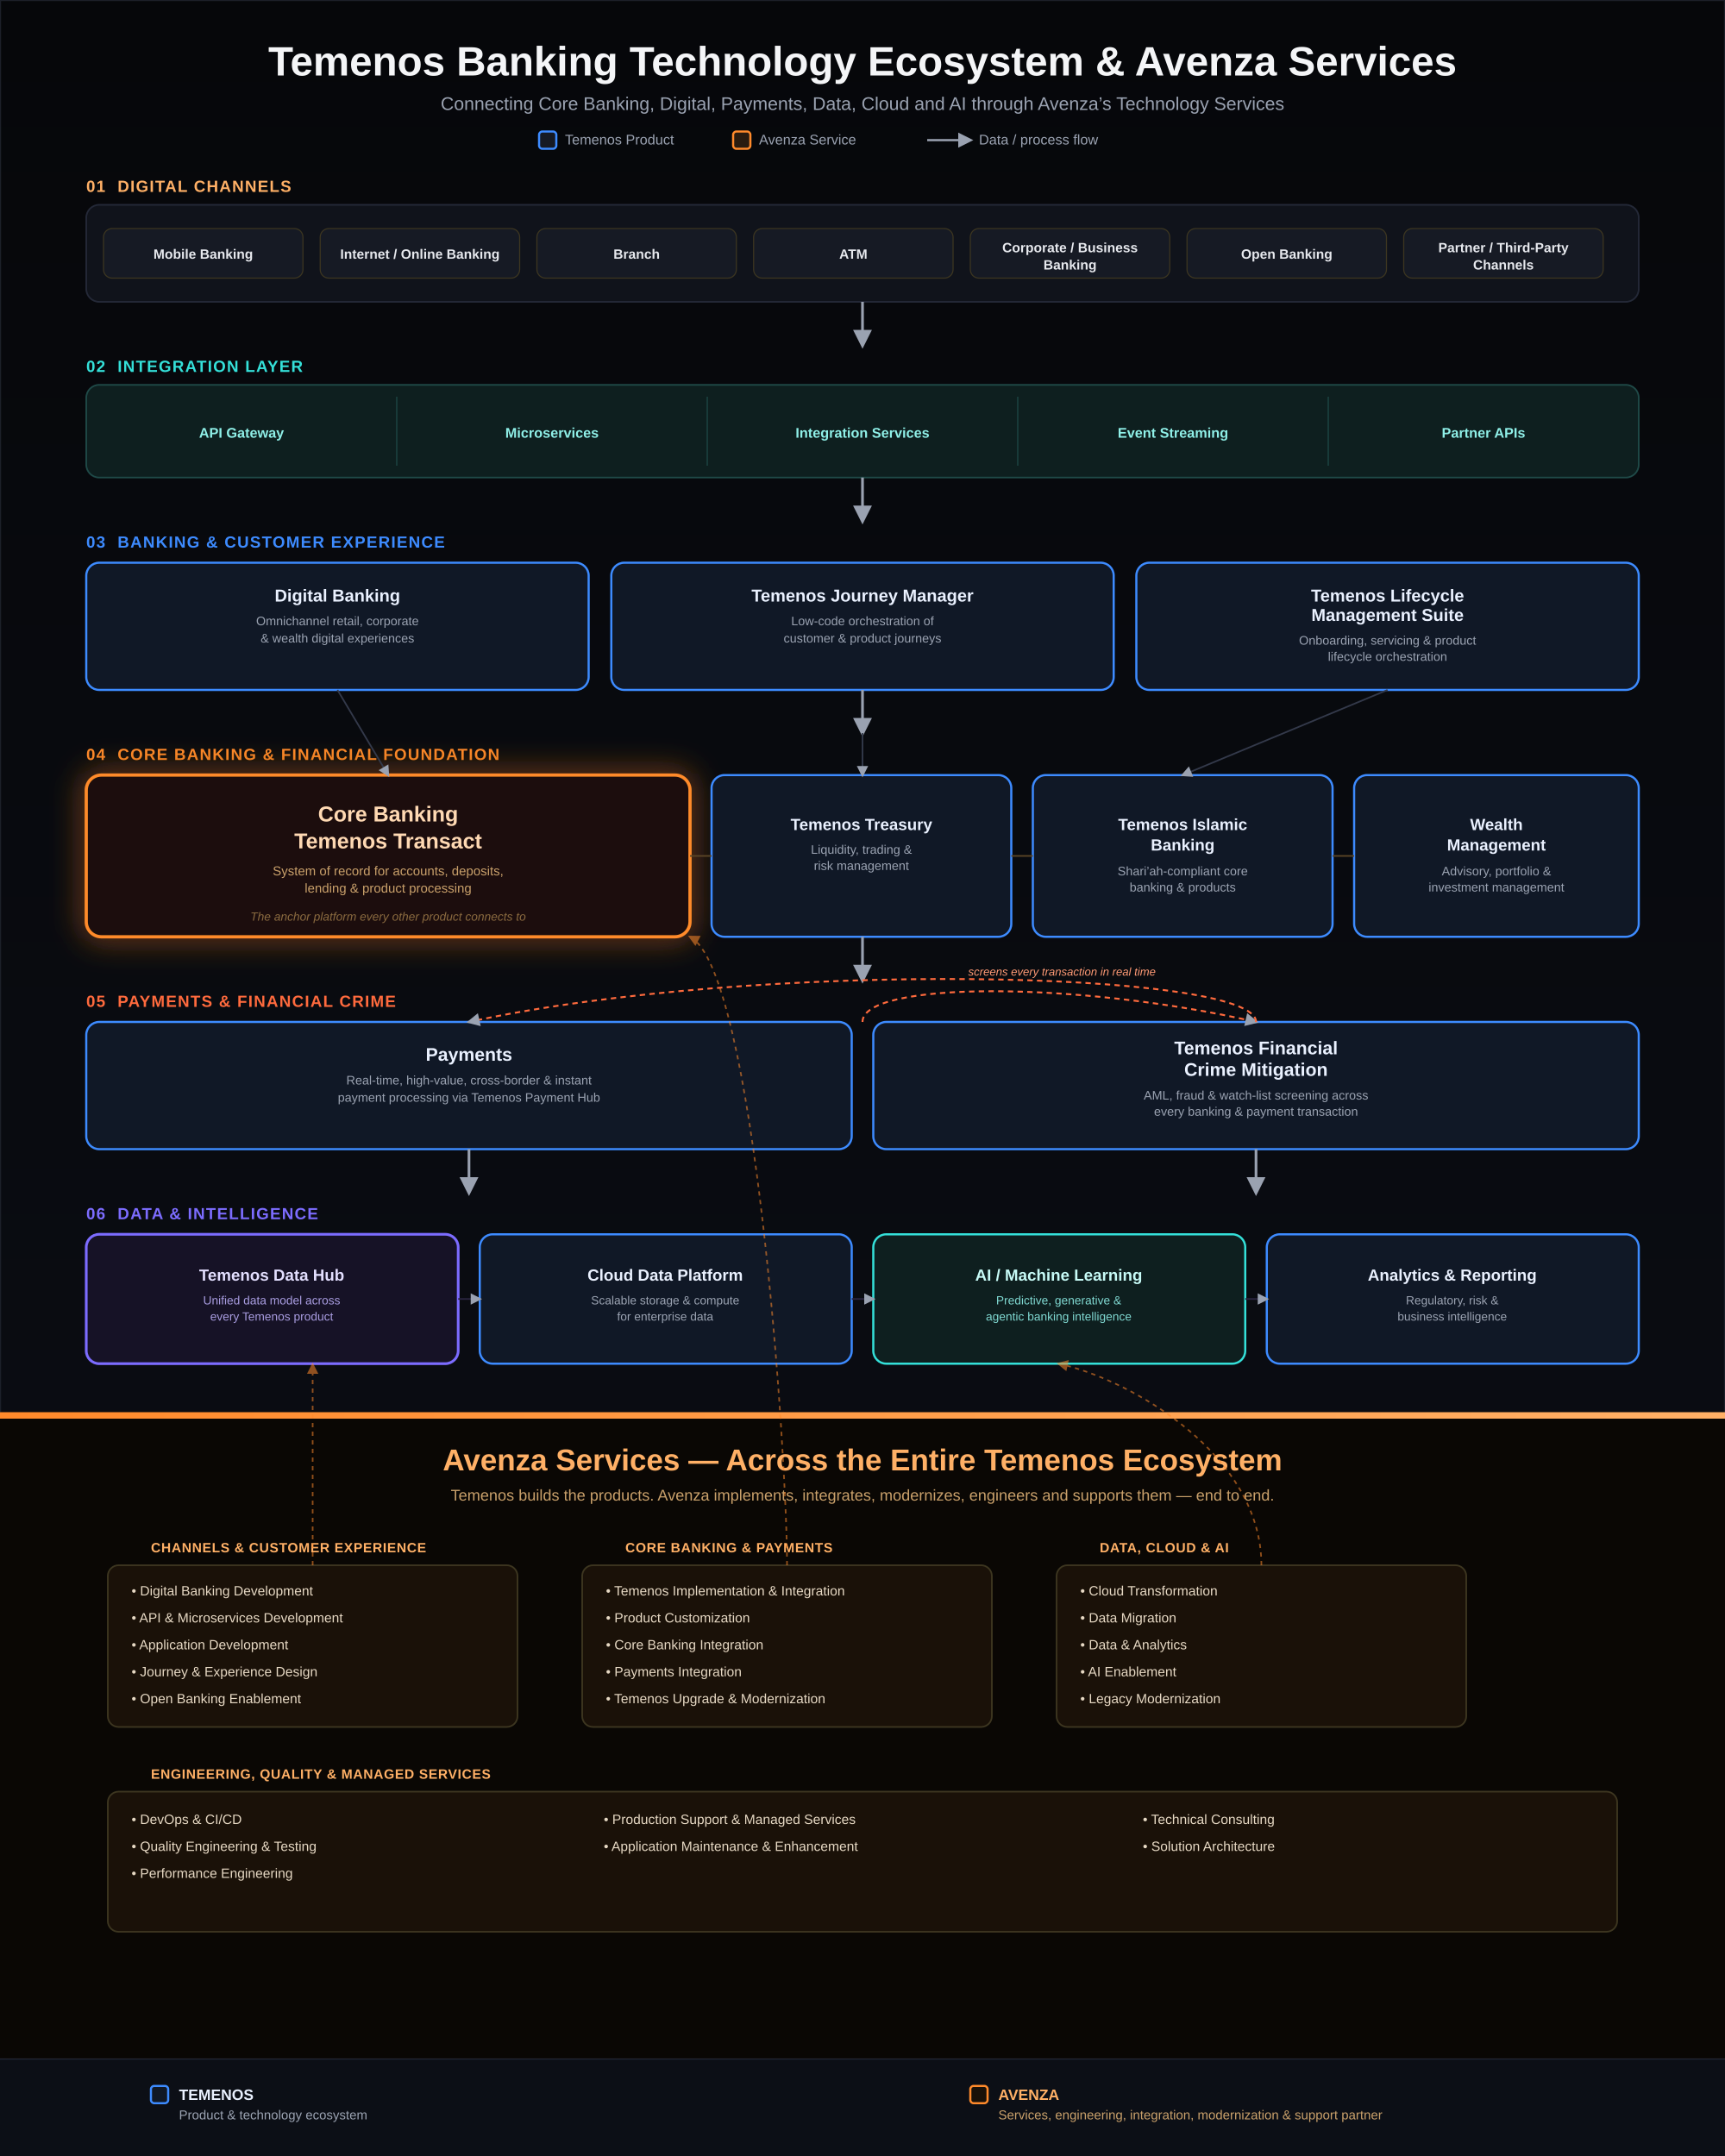
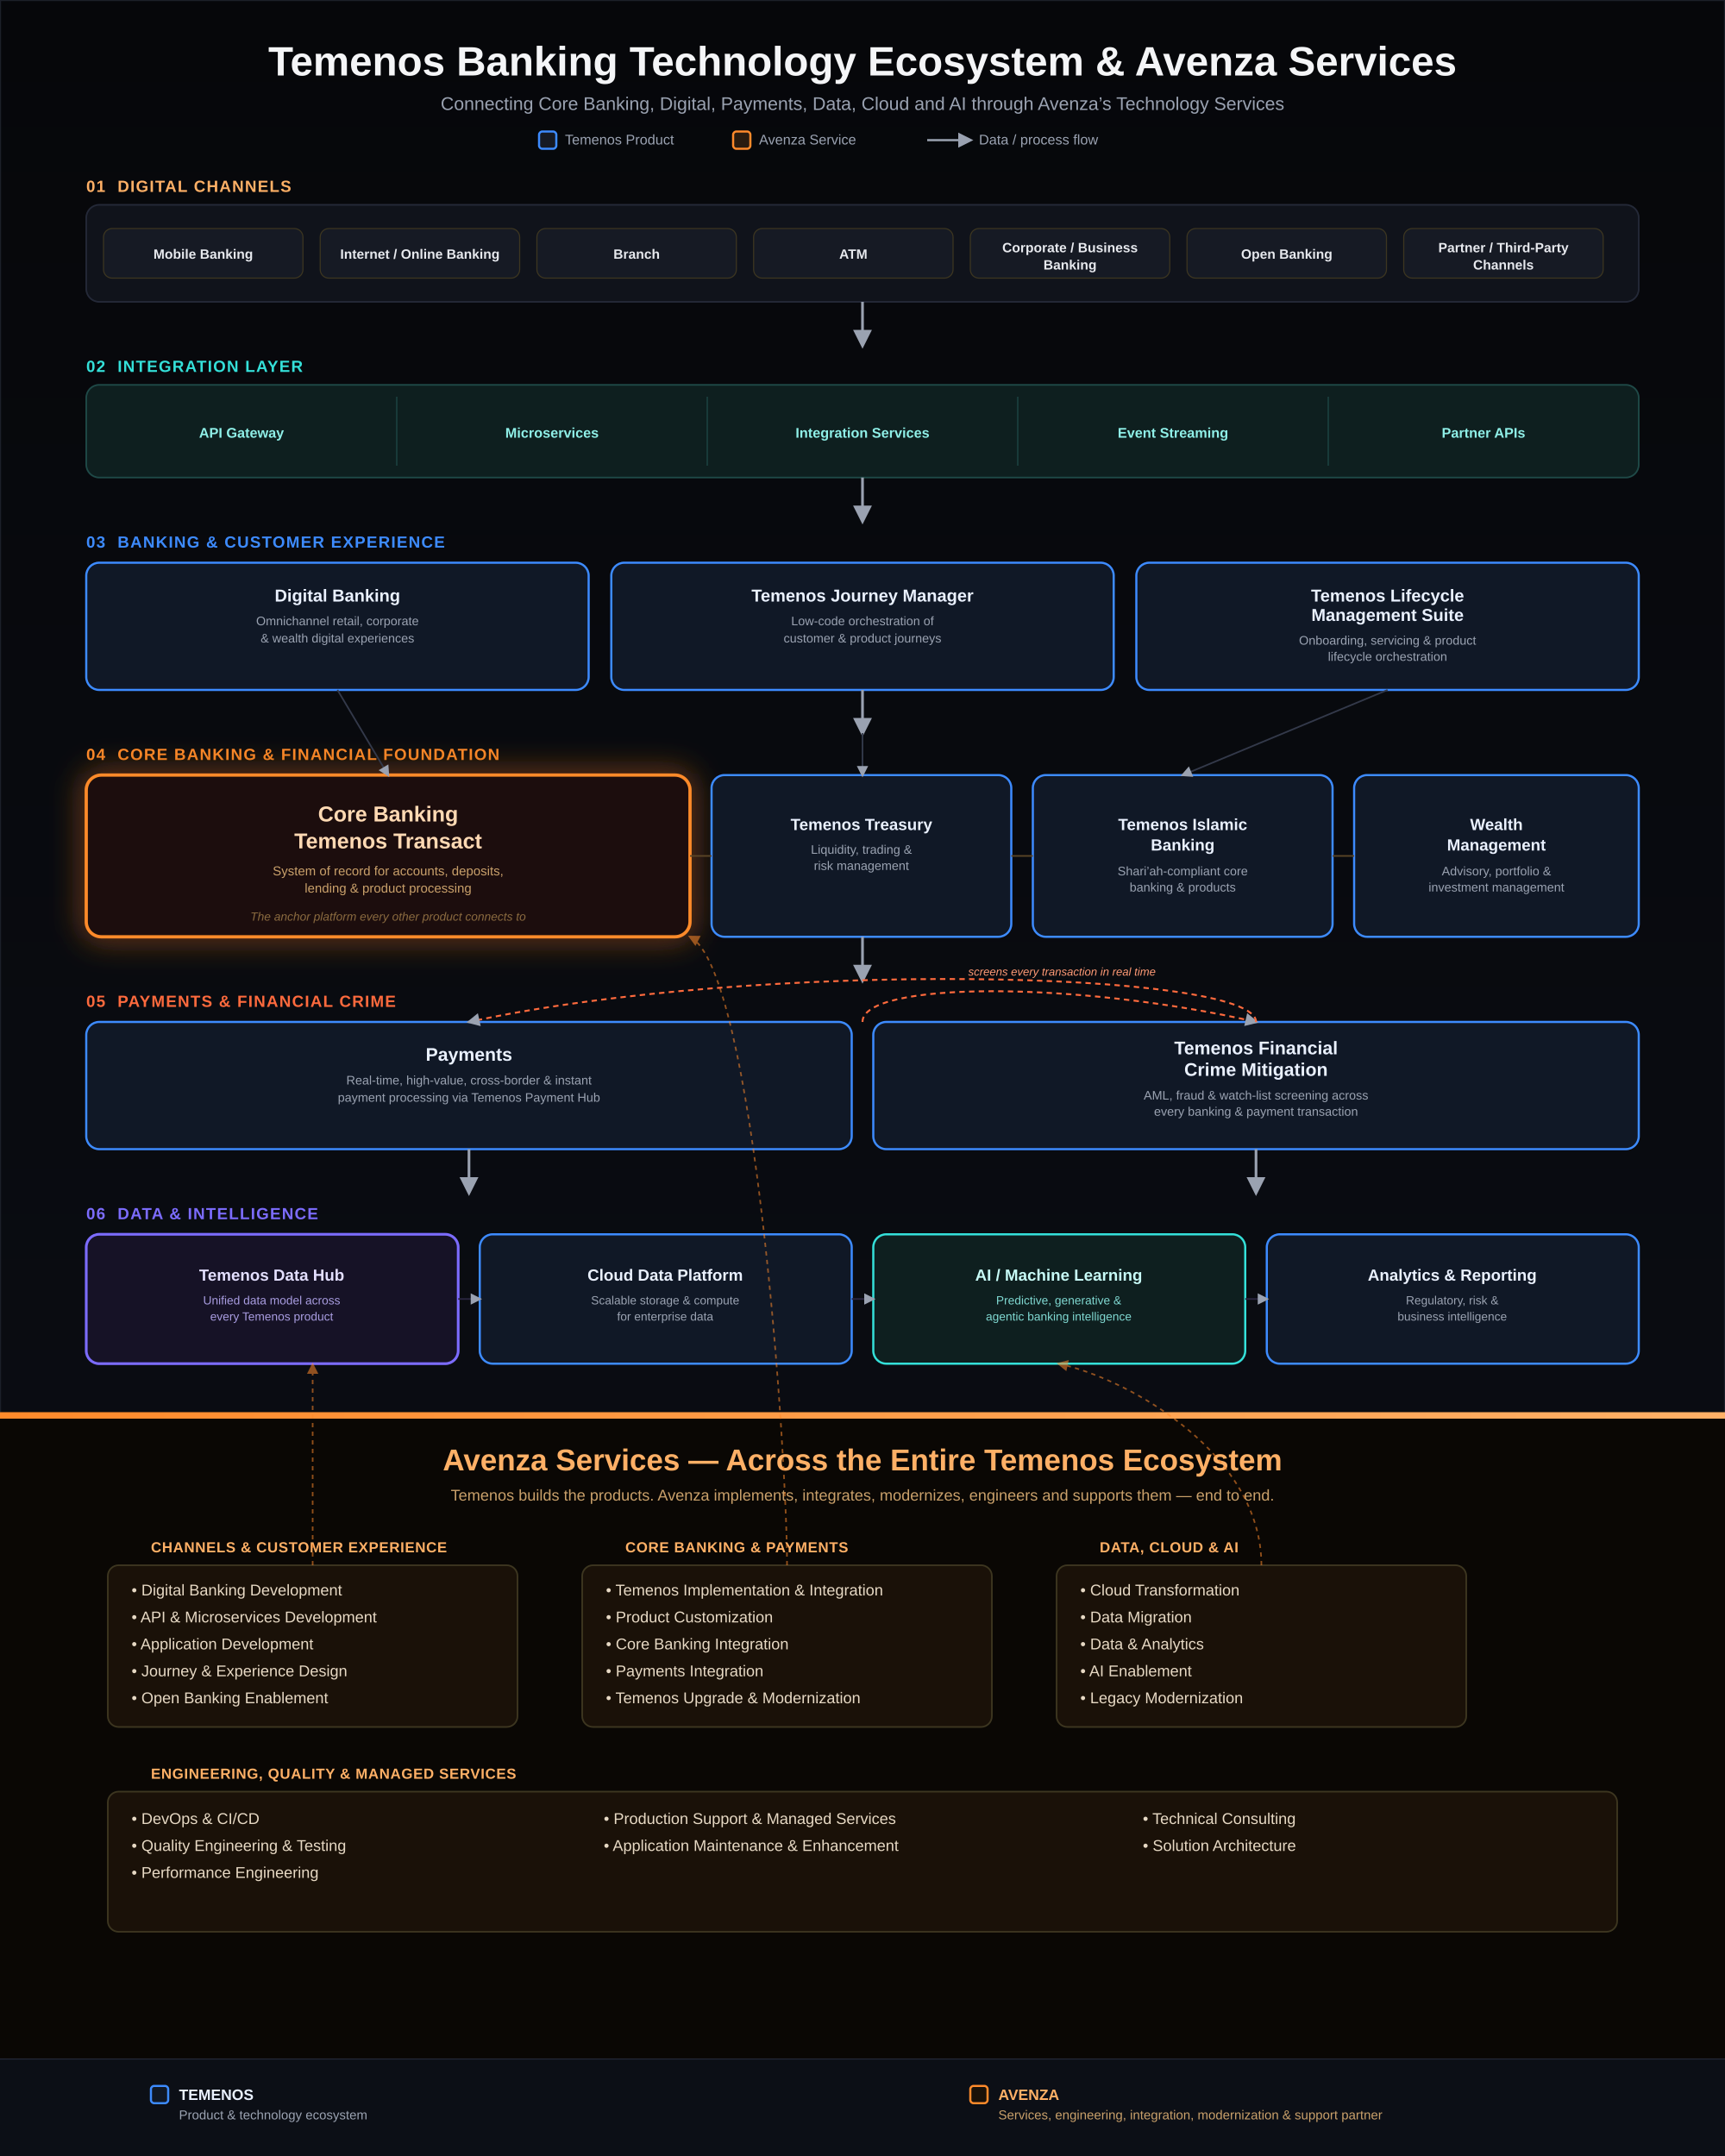
<svg xmlns="http://www.w3.org/2000/svg" viewBox="0 0 1600 2000" role="img" aria-label="Temenos Banking Technology Ecosystem and Avenza Services diagram, showing digital channels connecting through an API integration layer to Temenos core banking, payments, and data products, with Avenza service capabilities mapped around the ecosystem.">
  <defs>
    <linearGradient id="bgGrad" x1="0" y1="0" x2="0" y2="1">
      <stop offset="0%" stop-color="#06070a" />
      <stop offset="100%" stop-color="#0c0f16" />
    </linearGradient>
    <linearGradient id="avenzaBand" x1="0" y1="0" x2="1" y2="0">
      <stop offset="0%" stop-color="#ff8a2b" />
      <stop offset="100%" stop-color="#ffb066" />
    </linearGradient>
    <marker id="arrow" viewBox="0 0 10 10" refX="8" refY="5" markerWidth="7" markerHeight="7" orient="auto-start-reverse">
      <path d="M0,0 L10,5 L0,10 Z" fill="#9aa2b1" />
    </marker>
    <marker id="arrowAmber" viewBox="0 0 10 10" refX="8" refY="5" markerWidth="7" markerHeight="7" orient="auto-start-reverse">
      <path d="M0,0 L10,5 L0,10 Z" fill="#ff8a2b" />
    </marker>
    <filter id="softGlow" x="-40%" y="-40%" width="180%" height="180%">
      <feGaussianBlur stdDeviation="14" result="blur" />
      <feMerge>
        <feMergeNode in="blur" />
        <feMergeNode in="SourceGraphic" />
      </feMerge>
    </filter>
  </defs>
  <rect x="0" y="0" width="1600" height="2000" fill="url(#bgGrad)" />
  <rect x="0" y="0" width="1600" height="2000" fill="none" stroke="#1c2029" stroke-width="2" />
  <text x="800" y="70" text-anchor="middle" font-family="Arial, Helvetica, sans-serif" font-size="38" font-weight="800" fill="#f4f5f7">Temenos Banking Technology Ecosystem &amp; Avenza Services</text>
  <text x="800" y="102" text-anchor="middle" font-family="Arial, Helvetica, sans-serif" font-size="17" fill="#9aa2b1">Connecting Core Banking, Digital, Payments, Data, Cloud and AI through Avenza’s Technology Services</text>
  <g font-family="Arial, Helvetica, sans-serif" font-size="13" fill="#9aa2b1">
    <rect x="500" y="122" width="16" height="16" rx="3" fill="#161a24" stroke="#3d8bff" stroke-width="2" />
    <text x="524" y="134">Temenos Product</text>
    <rect x="680" y="122" width="16" height="16" rx="3" fill="#2a1c10" stroke="#ff8a2b" stroke-width="2" />
    <text x="704" y="134">Avenza Service</text>
    <line x1="860" y1="130" x2="900" y2="130" stroke="#9aa2b1" stroke-width="2" marker-end="url(#arrow)" />
    <text x="908" y="134">Data / process flow</text>
  </g>
  <text x="80" y="178" font-family="Arial, Helvetica, sans-serif" font-size="15" font-weight="700" fill="#ffb066" letter-spacing="1">01  DIGITAL CHANNELS</text>
  <rect x="80" y="190" width="1440" height="90" rx="12" fill="#10131b" stroke="#242938" stroke-width="1.5" />
  <g font-family="Arial, Helvetica, sans-serif" font-size="13" font-weight="600" fill="#e7e9ee">
    <g id="channels">
    </g>
  </g>
  <g font-family="Arial, Helvetica, sans-serif" font-size="12.5" font-weight="600" fill="#e7e9ee" text-anchor="middle">
    <rect x="96" y="212" width="185" height="46" rx="8" fill="#161a24" stroke="#3d3620" stroke-width="1" />
    <text x="188.5" y="240">Mobile Banking</text>
    <rect x="297" y="212" width="185" height="46" rx="8" fill="#161a24" stroke="#3d3620" stroke-width="1" />
    <text x="389.5" y="240">Internet / Online Banking</text>
    <rect x="498" y="212" width="185" height="46" rx="8" fill="#161a24" stroke="#3d3620" stroke-width="1" />
    <text x="590.5" y="240">Branch</text>
    <rect x="699" y="212" width="185" height="46" rx="8" fill="#161a24" stroke="#3d3620" stroke-width="1" />
    <text x="791.5" y="240">ATM</text>
    <rect x="900" y="212" width="185" height="46" rx="8" fill="#161a24" stroke="#3d3620" stroke-width="1" />
    <text x="992.5" y="234">Corporate / Business</text>
    <text x="992.5" y="250">Banking</text>
    <rect x="1101" y="212" width="185" height="46" rx="8" fill="#161a24" stroke="#3d3620" stroke-width="1" />
    <text x="1193.5" y="240">Open Banking</text>
    <rect x="1302" y="212" width="185" height="46" rx="8" fill="#161a24" stroke="#3d3620" stroke-width="1" />
    <text x="1394.5" y="234">Partner / Third-Party</text>
    <text x="1394.5" y="250">Channels</text>
  </g>
  <line x1="800" y1="280" x2="800" y2="320" stroke="#9aa2b1" stroke-width="2.5" marker-end="url(#arrow)" />
  <text x="80" y="345" font-family="Arial, Helvetica, sans-serif" font-size="15" font-weight="700" fill="#34e0d9" letter-spacing="1">02  INTEGRATION LAYER</text>
  <rect x="80" y="357" width="1440" height="86" rx="12" fill="#0e1f1f" stroke="#1f4a48" stroke-width="1.5" />
  <g font-family="Arial, Helvetica, sans-serif" font-size="13" font-weight="700" fill="#8ff0e8" text-anchor="middle">
    <text x="224" y="406">API Gateway</text>
    <text x="512" y="406">Microservices</text>
    <text x="800" y="406">Integration Services</text>
    <text x="1088" y="406">Event Streaming</text>
    <text x="1376" y="406">Partner APIs</text>
  </g>
  <g stroke="#1f4a48" stroke-width="1">
    <line x1="368" y1="368" x2="368" y2="432" />
    <line x1="656" y1="368" x2="656" y2="432" />
    <line x1="944" y1="368" x2="944" y2="432" />
    <line x1="1232" y1="368" x2="1232" y2="432" />
  </g>
  <line x1="800" y1="443" x2="800" y2="483" stroke="#9aa2b1" stroke-width="2.5" marker-end="url(#arrow)" />
  <text x="80" y="508" font-family="Arial, Helvetica, sans-serif" font-size="15" font-weight="700" fill="#3d8bff" letter-spacing="1">03  BANKING &amp; CUSTOMER EXPERIENCE</text>
  <g font-family="Arial, Helvetica, sans-serif">
    <rect x="80" y="522" width="466" height="118" rx="12" fill="#101826" stroke="#3d8bff" stroke-width="2" />
    <text x="313" y="558" text-anchor="middle" font-size="16" font-weight="800" fill="#eaf1ff">Digital Banking</text>
    <text x="313" y="580" text-anchor="middle" font-size="11.5" fill="#9aa2b1">Omnichannel retail, corporate</text>
    <text x="313" y="596" text-anchor="middle" font-size="11.5" fill="#9aa2b1">&amp; wealth digital experiences</text>
    <rect x="567" y="522" width="466" height="118" rx="12" fill="#101826" stroke="#3d8bff" stroke-width="2" />
    <text x="800" y="558" text-anchor="middle" font-size="16" font-weight="800" fill="#eaf1ff">Temenos Journey Manager</text>
    <text x="800" y="580" text-anchor="middle" font-size="11.5" fill="#9aa2b1">Low-code orchestration of</text>
    <text x="800" y="596" text-anchor="middle" font-size="11.5" fill="#9aa2b1">customer &amp; product journeys</text>
    <rect x="1054" y="522" width="466" height="118" rx="12" fill="#101826" stroke="#3d8bff" stroke-width="2" />
    <text x="1287" y="558" text-anchor="middle" font-size="16" font-weight="800" fill="#eaf1ff">Temenos Lifecycle</text>
    <text x="1287" y="576" text-anchor="middle" font-size="16" font-weight="800" fill="#eaf1ff">Management Suite</text>
    <text x="1287" y="598" text-anchor="middle" font-size="11.5" fill="#9aa2b1">Onboarding, servicing &amp; product</text>
    <text x="1287" y="613" text-anchor="middle" font-size="11.5" fill="#9aa2b1">lifecycle orchestration</text>
  </g>
  <line x1="800" y1="640" x2="800" y2="680" stroke="#9aa2b1" stroke-width="2.5" marker-end="url(#arrow)" />
  <text x="80" y="705" font-family="Arial, Helvetica, sans-serif" font-size="15" font-weight="700" fill="#ff8a2b" letter-spacing="1">04  CORE BANKING &amp; FINANCIAL FOUNDATION</text>
  <g font-family="Arial, Helvetica, sans-serif">
    <rect x="80" y="719" width="560" height="150" rx="14" fill="#1a1108" stroke="#ff8a2b" stroke-width="3" filter="url(#softGlow)" />
    <text x="360" y="762" text-anchor="middle" font-size="20" font-weight="800" fill="#ffd9b3">Core Banking</text>
    <text x="360" y="787" text-anchor="middle" font-size="20" font-weight="800" fill="#ffd9b3">Temenos Transact</text>
    <text x="360" y="812" text-anchor="middle" font-size="12" fill="#c9a06a">System of record for accounts, deposits,</text>
    <text x="360" y="828" text-anchor="middle" font-size="12" fill="#c9a06a">lending &amp; product processing</text>
    <text x="360" y="854" text-anchor="middle" font-size="11" fill="#8a6a3f" font-style="italic">The anchor platform every other product connects to</text>
    <rect x="660" y="719" width="278" height="150" rx="12" fill="#101826" stroke="#3d8bff" stroke-width="2" />
    <text x="799" y="770" text-anchor="middle" font-size="15" font-weight="800" fill="#eaf1ff">Temenos Treasury</text>
    <text x="799" y="792" text-anchor="middle" font-size="11.5" fill="#9aa2b1">Liquidity, trading &amp;</text>
    <text x="799" y="807" text-anchor="middle" font-size="11.5" fill="#9aa2b1">risk management</text>
    <rect x="958" y="719" width="278" height="150" rx="12" fill="#101826" stroke="#3d8bff" stroke-width="2" />
    <text x="1097" y="770" text-anchor="middle" font-size="15" font-weight="800" fill="#eaf1ff">Temenos Islamic</text>
    <text x="1097" y="789" text-anchor="middle" font-size="15" font-weight="800" fill="#eaf1ff">Banking</text>
    <text x="1097" y="812" text-anchor="middle" font-size="11.5" fill="#9aa2b1">Shari’ah-compliant core</text>
    <text x="1097" y="827" text-anchor="middle" font-size="11.5" fill="#9aa2b1">banking &amp; products</text>
    <rect x="1256" y="719" width="264" height="150" rx="12" fill="#101826" stroke="#3d8bff" stroke-width="2" />
    <text x="1388" y="770" text-anchor="middle" font-size="15" font-weight="800" fill="#eaf1ff">Wealth</text>
    <text x="1388" y="789" text-anchor="middle" font-size="15" font-weight="800" fill="#eaf1ff">Management</text>
    <text x="1388" y="812" text-anchor="middle" font-size="11.5" fill="#9aa2b1">Advisory, portfolio &amp;</text>
    <text x="1388" y="827" text-anchor="middle" font-size="11.5" fill="#9aa2b1">investment management</text>
  </g>
  <g stroke="#33394a" stroke-width="1.5" fill="none">
    <path d="M313,640 L360,719" marker-end="url(#arrow)" />
    <path d="M800,680 L800,719" marker-end="url(#arrow)" />
    <path d="M1287,640 L1097,719" marker-end="url(#arrow)" />
  </g>
  <g stroke="#5a4526" stroke-width="1.5">
    <line x1="640" y1="794" x2="660" y2="794" />
    <line x1="938" y1="794" x2="958" y2="794" />
    <line x1="1236" y1="794" x2="1256" y2="794" />
  </g>
  <line x1="800" y1="869" x2="800" y2="909" stroke="#9aa2b1" stroke-width="2.5" marker-end="url(#arrow)" />
  <text x="80" y="934" font-family="Arial, Helvetica, sans-serif" font-size="15" font-weight="700" fill="#ff6a3d" letter-spacing="1">05  PAYMENTS &amp; FINANCIAL CRIME</text>
  <g font-family="Arial, Helvetica, sans-serif">
    <rect x="80" y="948" width="710" height="118" rx="12" fill="#101826" stroke="#3d8bff" stroke-width="2" />
    <text x="435" y="984" text-anchor="middle" font-size="17" font-weight="800" fill="#eaf1ff">Payments</text>
    <text x="435" y="1006" text-anchor="middle" font-size="11.5" fill="#9aa2b1">Real-time, high-value, cross-border &amp; instant</text>
    <text x="435" y="1022" text-anchor="middle" font-size="11.5" fill="#9aa2b1">payment processing via Temenos Payment Hub</text>
    <rect x="810" y="948" width="710" height="118" rx="12" fill="#101826" stroke="#3d8bff" stroke-width="2" />
    <text x="1165" y="978" text-anchor="middle" font-size="17" font-weight="800" fill="#eaf1ff">Temenos Financial</text>
    <text x="1165" y="998" text-anchor="middle" font-size="17" font-weight="800" fill="#eaf1ff">Crime Mitigation</text>
    <text x="1165" y="1020" text-anchor="middle" font-size="11.5" fill="#9aa2b1">AML, fraud &amp; watch-list screening across</text>
    <text x="1165" y="1035" text-anchor="middle" font-size="11.5" fill="#9aa2b1">every banking &amp; payment transaction</text>
  </g>
  <path d="M800,948 C800,910 1000,910 1165,948" fill="none" stroke="#ff6a3d" stroke-width="1.75" stroke-dasharray="5 4" marker-end="url(#arrow)" />
  <path d="M1165,948 C1165,900 700,890 435,948" fill="none" stroke="#ff6a3d" stroke-width="1.75" stroke-dasharray="5 4" marker-end="url(#arrow)" />
  <text x="985" y="905" text-anchor="middle" font-family="Arial, Helvetica, sans-serif" font-size="10.5" fill="#ff9a75" font-style="italic">screens every transaction in real time</text>
  <line x1="435" y1="1066" x2="435" y2="1106" stroke="#9aa2b1" stroke-width="2.5" marker-end="url(#arrow)" />
  <line x1="1165" y1="1066" x2="1165" y2="1106" stroke="#9aa2b1" stroke-width="2.5" marker-end="url(#arrow)" />
  <text x="80" y="1131" font-family="Arial, Helvetica, sans-serif" font-size="15" font-weight="700" fill="#7c6cff" letter-spacing="1">06  DATA &amp; INTELLIGENCE</text>
  <g font-family="Arial, Helvetica, sans-serif">
    <rect x="80" y="1145" width="345" height="120" rx="12" fill="#161226" stroke="#7c6cff" stroke-width="2.5" />
    <text x="252" y="1188" text-anchor="middle" font-size="15" font-weight="800" fill="#e3dfff">Temenos Data Hub</text>
    <text x="252" y="1210" text-anchor="middle" font-size="11" fill="#a89ce0">Unified data model across</text>
    <text x="252" y="1225" text-anchor="middle" font-size="11" fill="#a89ce0">every Temenos product</text>
    <rect x="445" y="1145" width="345" height="120" rx="12" fill="#101826" stroke="#3d8bff" stroke-width="2" />
    <text x="617" y="1188" text-anchor="middle" font-size="15" font-weight="800" fill="#eaf1ff">Cloud Data Platform</text>
    <text x="617" y="1210" text-anchor="middle" font-size="11" fill="#9aa2b1">Scalable storage &amp; compute</text>
    <text x="617" y="1225" text-anchor="middle" font-size="11" fill="#9aa2b1">for enterprise data</text>
    <rect x="810" y="1145" width="345" height="120" rx="12" fill="#0e1f1f" stroke="#34e0d9" stroke-width="2" />
    <text x="982" y="1188" text-anchor="middle" font-size="15" font-weight="800" fill="#c7fbf7">AI / Machine Learning</text>
    <text x="982" y="1210" text-anchor="middle" font-size="11" fill="#7fd8d1">Predictive, generative &amp;</text>
    <text x="982" y="1225" text-anchor="middle" font-size="11" fill="#7fd8d1">agentic banking intelligence</text>
    <rect x="1175" y="1145" width="345" height="120" rx="12" fill="#101826" stroke="#3d8bff" stroke-width="2" />
    <text x="1347" y="1188" text-anchor="middle" font-size="15" font-weight="800" fill="#eaf1ff">Analytics &amp; Reporting</text>
    <text x="1347" y="1210" text-anchor="middle" font-size="11" fill="#9aa2b1">Regulatory, risk &amp;</text>
    <text x="1347" y="1225" text-anchor="middle" font-size="11" fill="#9aa2b1">business intelligence</text>
  </g>
  <g stroke="#2a2540" stroke-width="1.5" fill="none">
    <path d="M425,1205 L445,1205" marker-end="url(#arrow)" />
    <path d="M790,1205 L810,1205" marker-end="url(#arrow)" />
    <path d="M1155,1205 L1175,1205" marker-end="url(#arrow)" />
  </g>
  <rect x="0" y="1310" width="1600" height="600" fill="#0a0704" />
  <rect x="0" y="1310" width="1600" height="6" fill="url(#avenzaBand)" />
  <text x="800" y="1364" text-anchor="middle" font-family="Arial, Helvetica, sans-serif" font-size="28" font-weight="800" fill="#ffb066">Avenza Services — Across the Entire Temenos Ecosystem</text>
  <text x="800" y="1392" text-anchor="middle" font-family="Arial, Helvetica, sans-serif" font-size="14.5" fill="#c9a06a">Temenos builds the products. Avenza implements, integrates, modernizes, engineers and supports them — end to end.</text>
  <g font-family="Arial, Helvetica, sans-serif">
-     <text x="140" y="1440" font-size="12.5" font-weight="700" fill="#ffb066" letter-spacing="0.5">CHANNELS &amp; CUSTOMER EXPERIENCE</text>
+     <text x="140" y="1440" font-size="13.5" font-weight="700" fill="#ffb066" letter-spacing="0.5">CHANNELS &amp; CUSTOMER EXPERIENCE</text>
    <rect x="100" y="1452" width="380" height="150" rx="10" fill="#1a1108" stroke="#3d3620" stroke-width="1.5" />
-     <g font-size="12.5" fill="#e7d9c4">
+     <g font-size="14.5" fill="#e7d9c4">
      <text x="122" y="1480">• Digital Banking Development</text>
      <text x="122" y="1505">• API &amp; Microservices Development</text>
      <text x="122" y="1530">• Application Development</text>
      <text x="122" y="1555">• Journey &amp; Experience Design</text>
      <text x="122" y="1580">• Open Banking Enablement</text>
    </g>
-     <text x="580" y="1440" font-size="12.5" font-weight="700" fill="#ffb066" letter-spacing="0.5">CORE BANKING &amp; PAYMENTS</text>
+     <text x="580" y="1440" font-size="13.5" font-weight="700" fill="#ffb066" letter-spacing="0.5">CORE BANKING &amp; PAYMENTS</text>
    <rect x="540" y="1452" width="380" height="150" rx="10" fill="#1a1108" stroke="#3d3620" stroke-width="1.5" />
-     <g font-size="12.5" fill="#e7d9c4">
+     <g font-size="14.5" fill="#e7d9c4">
      <text x="562" y="1480">• Temenos Implementation &amp; Integration</text>
      <text x="562" y="1505">• Product Customization</text>
      <text x="562" y="1530">• Core Banking Integration</text>
      <text x="562" y="1555">• Payments Integration</text>
      <text x="562" y="1580">• Temenos Upgrade &amp; Modernization</text>
    </g>
-     <text x="1020" y="1440" font-size="12.5" font-weight="700" fill="#ffb066" letter-spacing="0.5">DATA, CLOUD &amp; AI</text>
+     <text x="1020" y="1440" font-size="13.5" font-weight="700" fill="#ffb066" letter-spacing="0.5">DATA, CLOUD &amp; AI</text>
    <rect x="980" y="1452" width="380" height="150" rx="10" fill="#1a1108" stroke="#3d3620" stroke-width="1.5" />
-     <g font-size="12.5" fill="#e7d9c4">
+     <g font-size="14.5" fill="#e7d9c4">
      <text x="1002" y="1480">• Cloud Transformation</text>
      <text x="1002" y="1505">• Data Migration</text>
      <text x="1002" y="1530">• Data &amp; Analytics</text>
      <text x="1002" y="1555">• AI Enablement</text>
      <text x="1002" y="1580">• Legacy Modernization</text>
    </g>
-     <text x="140" y="1650" font-size="12.5" font-weight="700" fill="#ffb066" letter-spacing="0.5">ENGINEERING, QUALITY &amp; MANAGED SERVICES</text>
+     <text x="140" y="1650" font-size="13.5" font-weight="700" fill="#ffb066" letter-spacing="0.5">ENGINEERING, QUALITY &amp; MANAGED SERVICES</text>
    <rect x="100" y="1662" width="1400" height="130" rx="10" fill="#1a1108" stroke="#3d3620" stroke-width="1.5" />
-     <g font-size="12.5" fill="#e7d9c4">
+     <g font-size="14.5" fill="#e7d9c4">
      <text x="122" y="1692">• DevOps &amp; CI/CD</text>
      <text x="122" y="1717">• Quality Engineering &amp; Testing</text>
      <text x="122" y="1742">• Performance Engineering</text>
      <text x="560" y="1692">• Production Support &amp; Managed Services</text>
      <text x="560" y="1717">• Application Maintenance &amp; Enhancement</text>
      <text x="1060" y="1692">• Technical Consulting</text>
      <text x="1060" y="1717">• Solution Architecture</text>
    </g>
  </g>
  <g stroke="#ff8a2b" stroke-width="1.5" stroke-dasharray="4 4" fill="none" opacity="0.55">
    <path d="M290,1452 C290,1350 290,1300 290,1266" marker-end="url(#arrowAmber)" />
    <path d="M730,1452 C730,1350 700,900 640,869" marker-end="url(#arrowAmber)" />
    <path d="M1170,1452 C1170,1350 1050,1280 982,1265" marker-end="url(#arrowAmber)" />
  </g>
  <rect x="0" y="1910" width="1600" height="90" fill="#0c0f16" />
  <line x1="0" y1="1910" x2="1600" y2="1910" stroke="#242938" stroke-width="1" />
  <g font-family="Arial, Helvetica, sans-serif">
    <rect x="140" y="1935" width="16" height="16" rx="3" fill="#101826" stroke="#3d8bff" stroke-width="2" />
    <text x="166" y="1948" font-size="14" fill="#eaf1ff" font-weight="700">TEMENOS</text>
    <text x="166" y="1966" font-size="12" fill="#9aa2b1">Product &amp; technology ecosystem</text>
    <rect x="900" y="1935" width="16" height="16" rx="3" fill="#1a1108" stroke="#ff8a2b" stroke-width="2" />
    <text x="926" y="1948" font-size="14" fill="#ffb066" font-weight="700">AVENZA</text>
    <text x="926" y="1966" font-size="12" fill="#c9a06a">Services, engineering, integration, modernization &amp; support partner</text>
  </g>
</svg>
